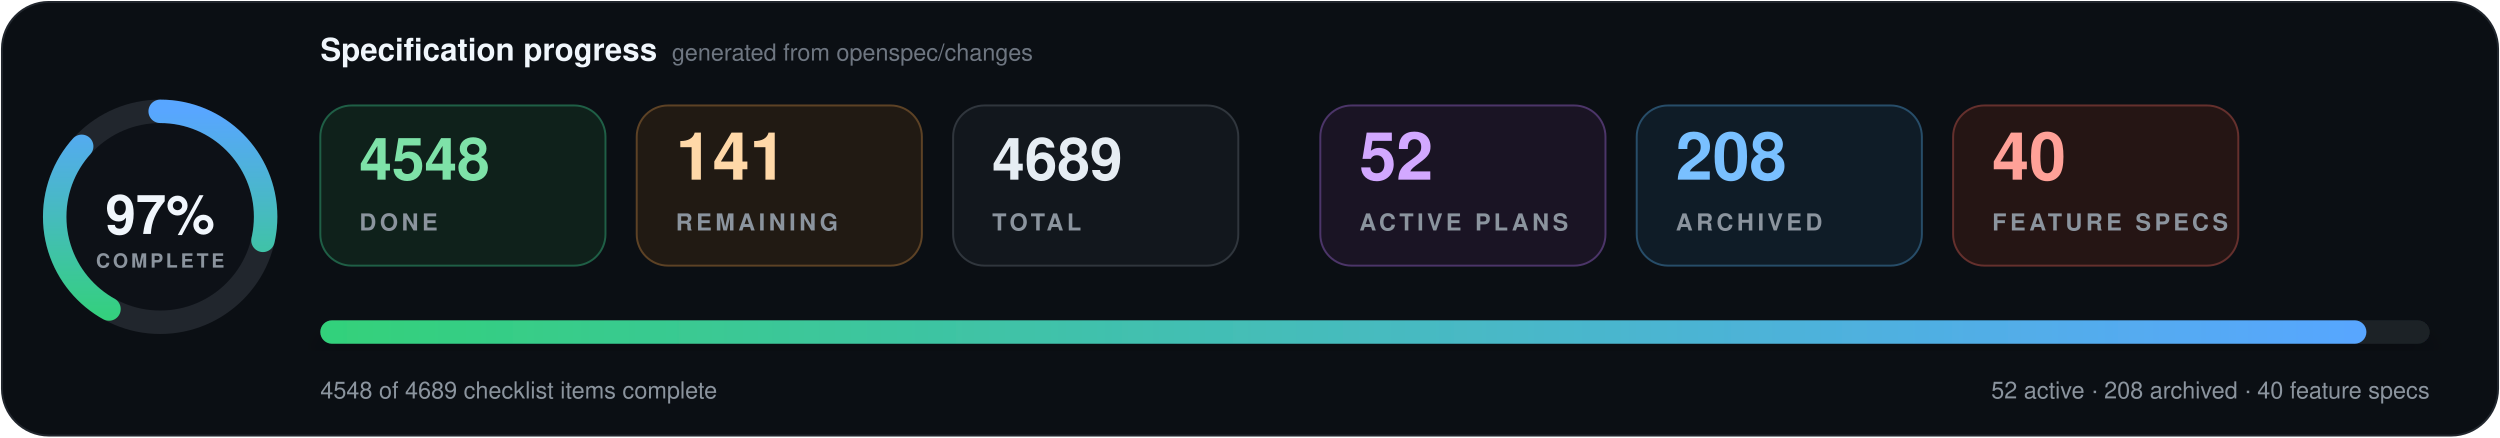
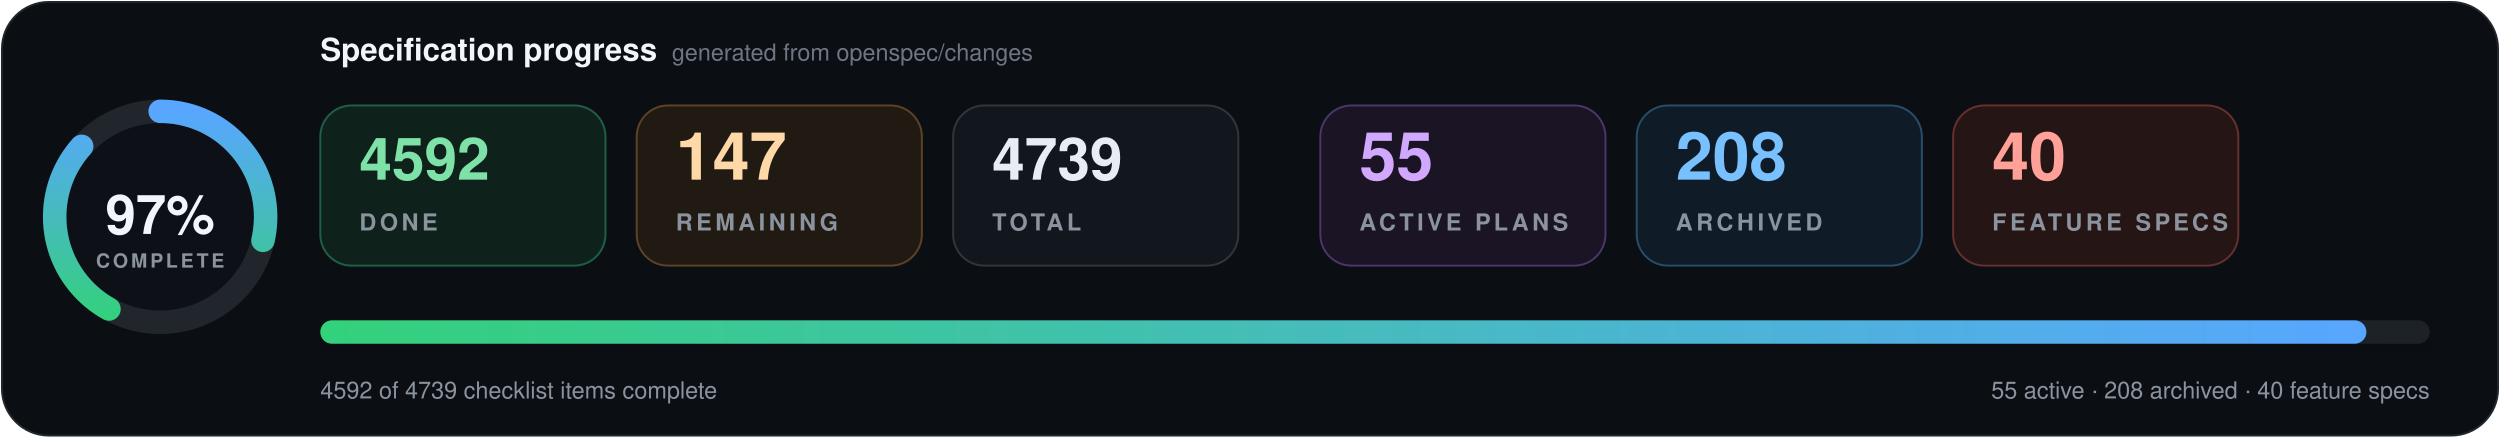
- <svg xmlns="http://www.w3.org/2000/svg" data-cache-version="1793400925" width="1280" height="224" viewBox="0 0 1280 224" role="img" aria-labelledby="title description" font-family="system-ui, -apple-system, BlinkMacSystemFont, 'Segoe UI', Helvetica, Arial, sans-serif" font-variant-numeric="tabular-nums">
+ <svg xmlns="http://www.w3.org/2000/svg" data-cache-version="1793479025" width="1280" height="224" viewBox="0 0 1280 224" role="img" aria-labelledby="title description" font-family="system-ui, -apple-system, BlinkMacSystemFont, 'Segoe UI', Helvetica, Arial, sans-serif" font-variant-numeric="tabular-nums">
  <defs>
    <linearGradient id="progress" x1="0" x2="1">
      <stop offset="0" stop-color="#33d17a" />
      <stop offset="1" stop-color="#58a6ff" />
    </linearGradient>
    <filter id="shadow" x="-10%" y="-20%" width="120%" height="150%">
      <feDropShadow dx="0" dy="7" stdDeviation="9" flood-color="#000" flood-opacity=".28" />
    </filter>
  </defs>
  <rect x="1" y="1" width="1278" height="222" rx="24" fill="#0b0f14" stroke="#21262d" />
  <g transform="translate(82 111)">
    <circle r="54" fill="#0d1117" stroke="#21262d" stroke-width="12" />
    <circle r="54" fill="none" stroke="url(#progress)" stroke-width="12" stroke-linecap="round" pathLength="100" stroke-dasharray="97 100" transform="rotate(-90)" />
    <text y="-1" text-anchor="middle" dominant-baseline="middle" fill="#f0f6fc" font-size="28" font-weight="800">97%</text>
    <text y="26" text-anchor="middle" fill="#8b949e" font-size="10" font-weight="700" letter-spacing="1.5">COMPLETE</text>
  </g>
  <text x="164" y="31" fill="#f0f6fc" font-size="16" font-weight="750">Specification progress</text>
  <text x="344" y="31" fill="#6e7681" font-size="12">generated from openspec/changes</text>
  <g transform="translate(164 54)">
    <rect width="146" height="82" rx="16" fill="#0f211b" stroke="#1f5f46" />
-     <text x="20" y="38" fill="#7ee2a8" font-size="30" font-weight="750">4548</text>
+     <text x="20" y="38" fill="#7ee2a8" font-size="30" font-weight="750">4592</text>
    <text x="20" y="64" fill="#8b949e" font-size="12" font-weight="700" letter-spacing="1.8">DONE</text>
  </g>
  <g transform="translate(326 54)">
    <rect width="146" height="82" rx="16" fill="#211a13" stroke="#5d4225" />
-     <text x="20" y="38" fill="#ffd8a8" font-size="34" font-weight="750">141</text>
+     <text x="20" y="38" fill="#ffd8a8" font-size="34" font-weight="750">147</text>
    <text x="20" y="64" fill="#8b949e" font-size="12" font-weight="700" letter-spacing="1.8">REMAINING</text>
  </g>
  <g transform="translate(488 54)">
    <rect width="146" height="82" rx="16" fill="#12171d" stroke="#30363d" />
-     <text x="20" y="38" fill="#e6edf3" font-size="30" font-weight="750">4689</text>
+     <text x="20" y="38" fill="#e6edf3" font-size="30" font-weight="750">4739</text>
    <text x="20" y="64" fill="#8b949e" font-size="12" font-weight="700" letter-spacing="1.8">TOTAL</text>
  </g>
  <g transform="translate(676 54)">
    <rect width="146" height="82" rx="16" fill="#1a1424" stroke="#4c3569" />
-     <text x="20" y="38" fill="#d2a8ff" font-size="34" font-weight="750">52</text>
+     <text x="20" y="38" fill="#d2a8ff" font-size="34" font-weight="750">55</text>
    <text x="20" y="64" fill="#8b949e" font-size="12" font-weight="700" letter-spacing="1.8">ACTIVE PLANS</text>
  </g>
  <g transform="translate(838 54)">
    <rect width="146" height="82" rx="16" fill="#0f1c27" stroke="#274d69" />
    <text x="20" y="38" fill="#79c0ff" font-size="34" font-weight="750">208</text>
    <text x="20" y="64" fill="#8b949e" font-size="12" font-weight="700" letter-spacing="1.8">ARCHIVED</text>
  </g>
  <g transform="translate(1000 54)">
    <rect width="146" height="82" rx="16" fill="#251514" stroke="#65302d" />
    <text x="20" y="38" fill="#ffa198" font-size="34" font-weight="750">40</text>
    <text x="20" y="64" fill="#8b949e" font-size="12" font-weight="700" letter-spacing="1.8">FEATURE SPECS</text>
  </g>
  <g filter="url(#shadow)">
    <rect x="164" y="164" width="1080" height="12" rx="6" fill="#1b2128" />
    <rect x="164" y="164" width="1047.6" height="12" rx="6" fill="url(#progress)" />
  </g>
-   <text x="164" y="204" fill="#8b949e" font-size="12">4548 of 4689 checklist items complete</text>
-   <text x="1244" y="204" text-anchor="end" fill="#8b949e" font-size="12">52 active · 208 archived · 40 feature specs</text>
+   <text x="164" y="204" fill="#8b949e" font-size="12">4592 of 4739 checklist items complete</text>
+   <text x="1244" y="204" text-anchor="end" fill="#8b949e" font-size="12">55 active · 208 archived · 40 feature specs</text>
</svg>
